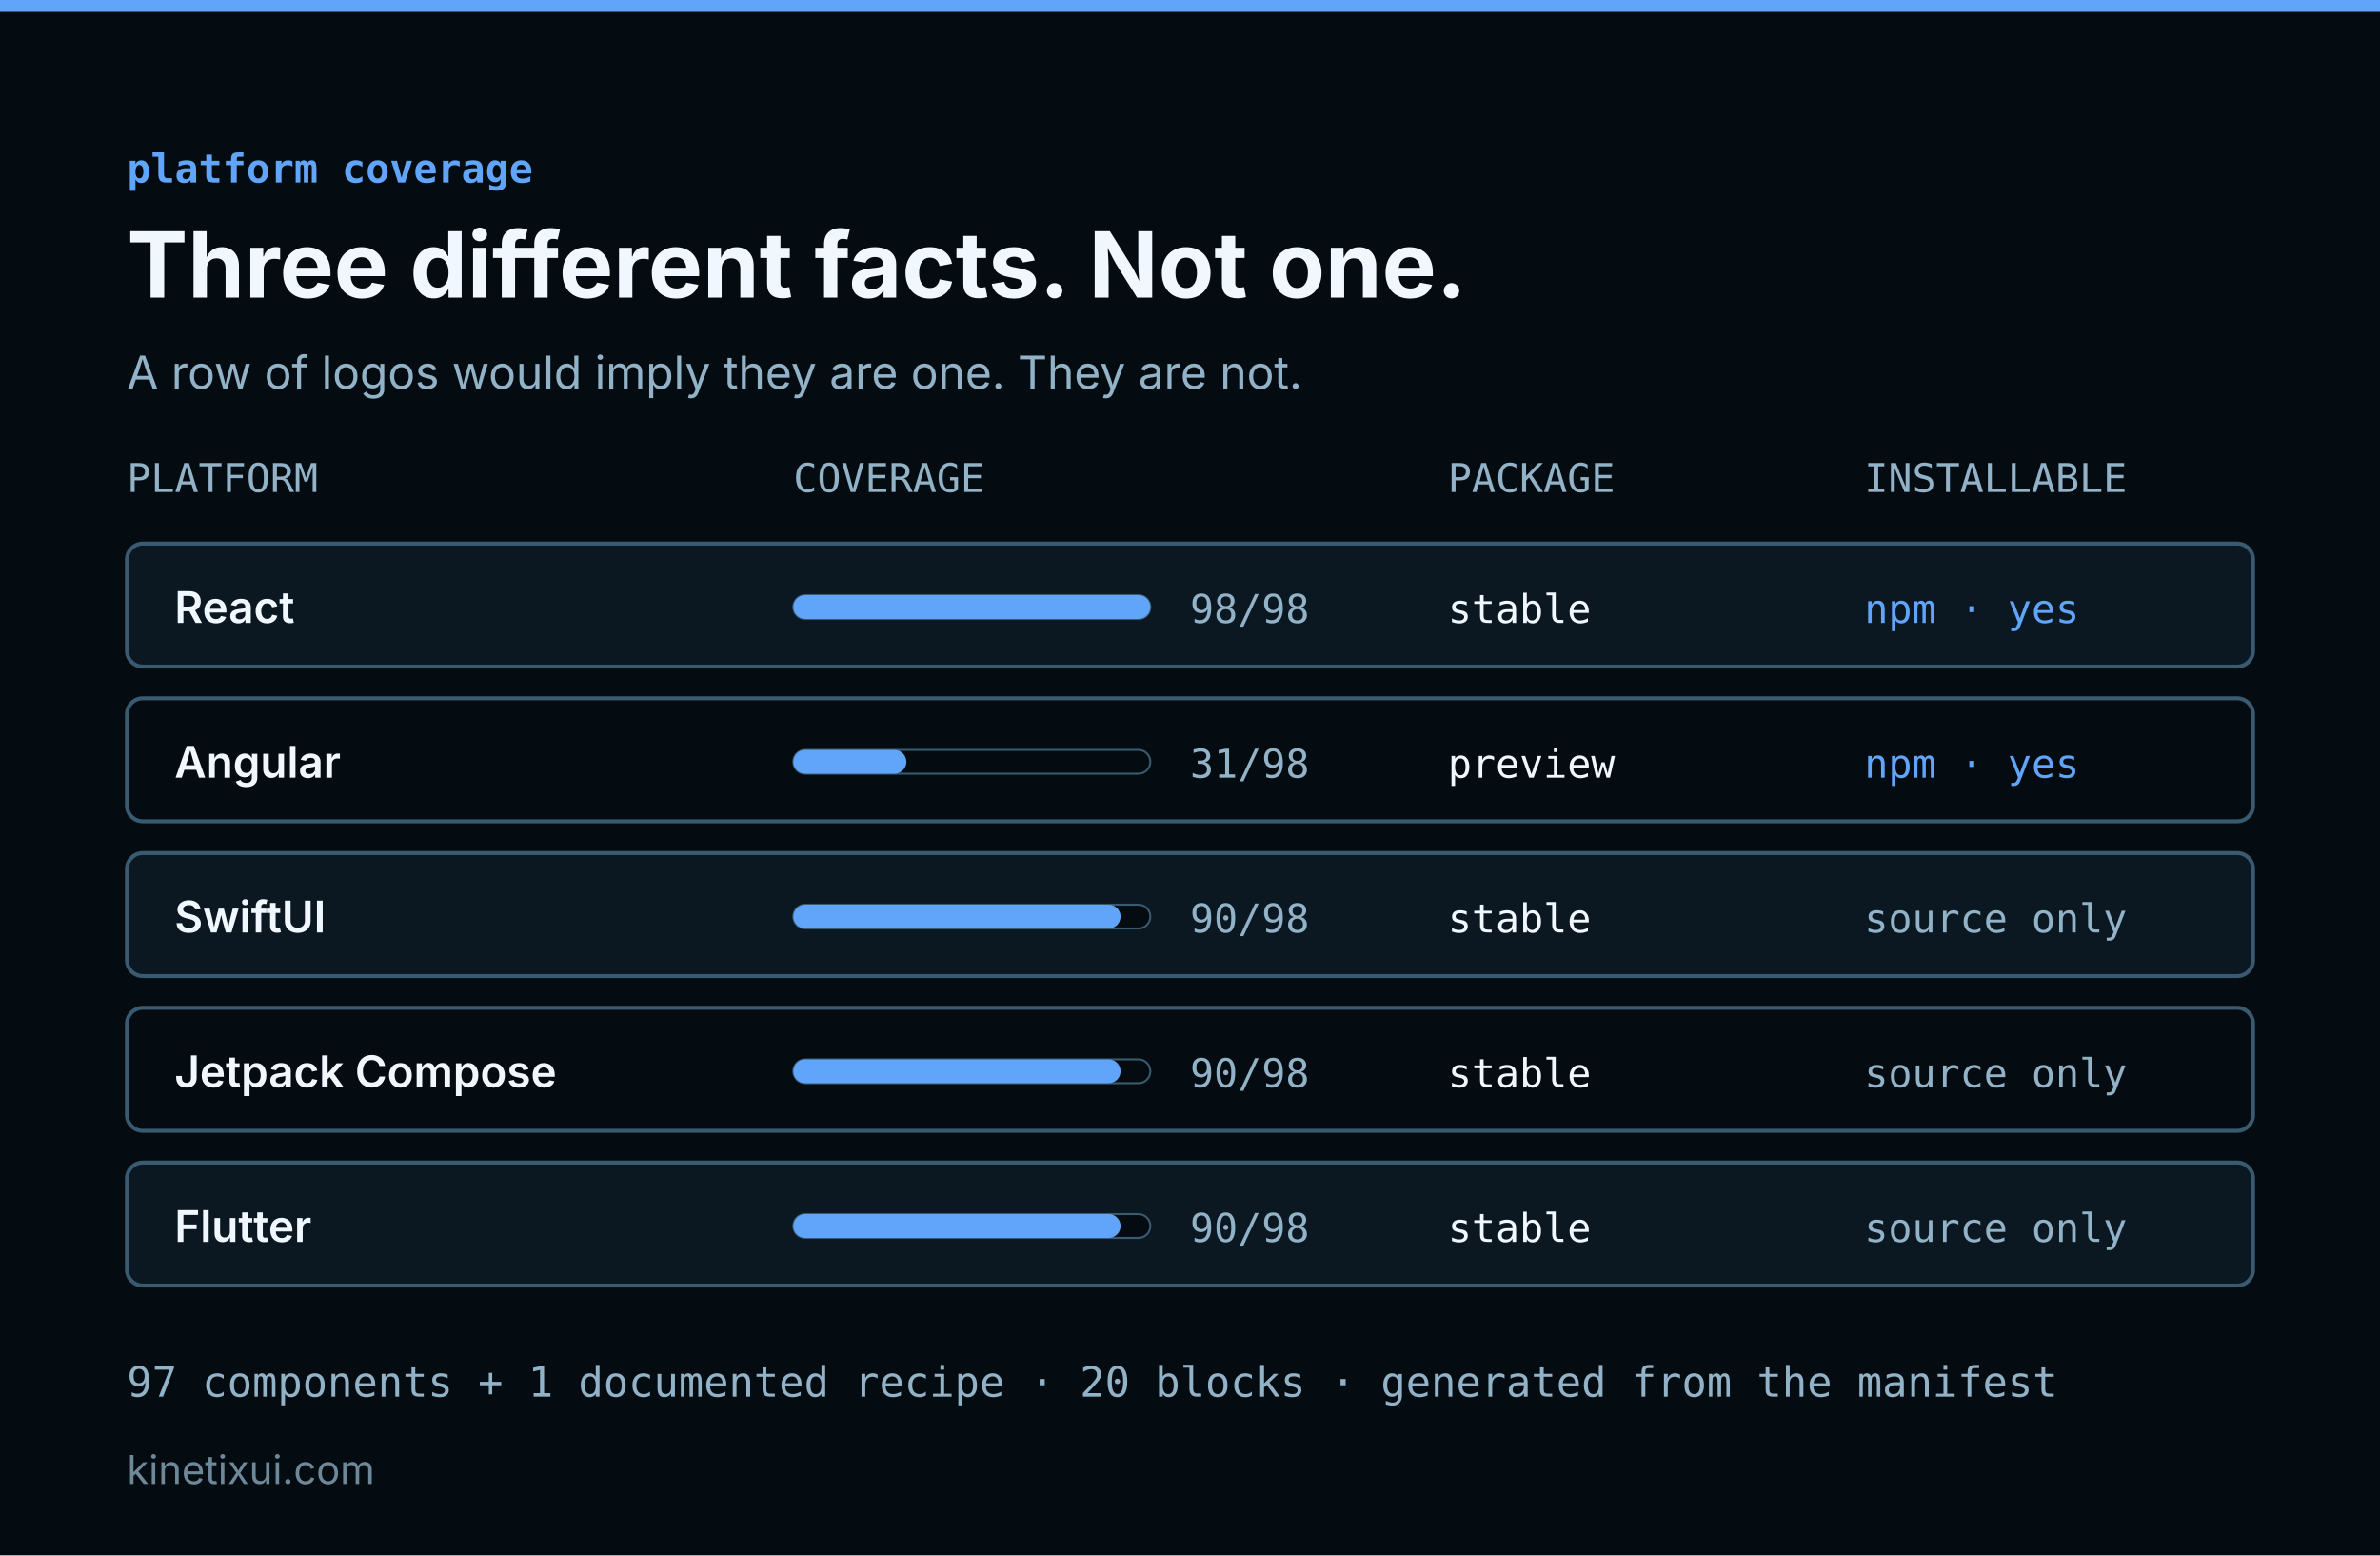
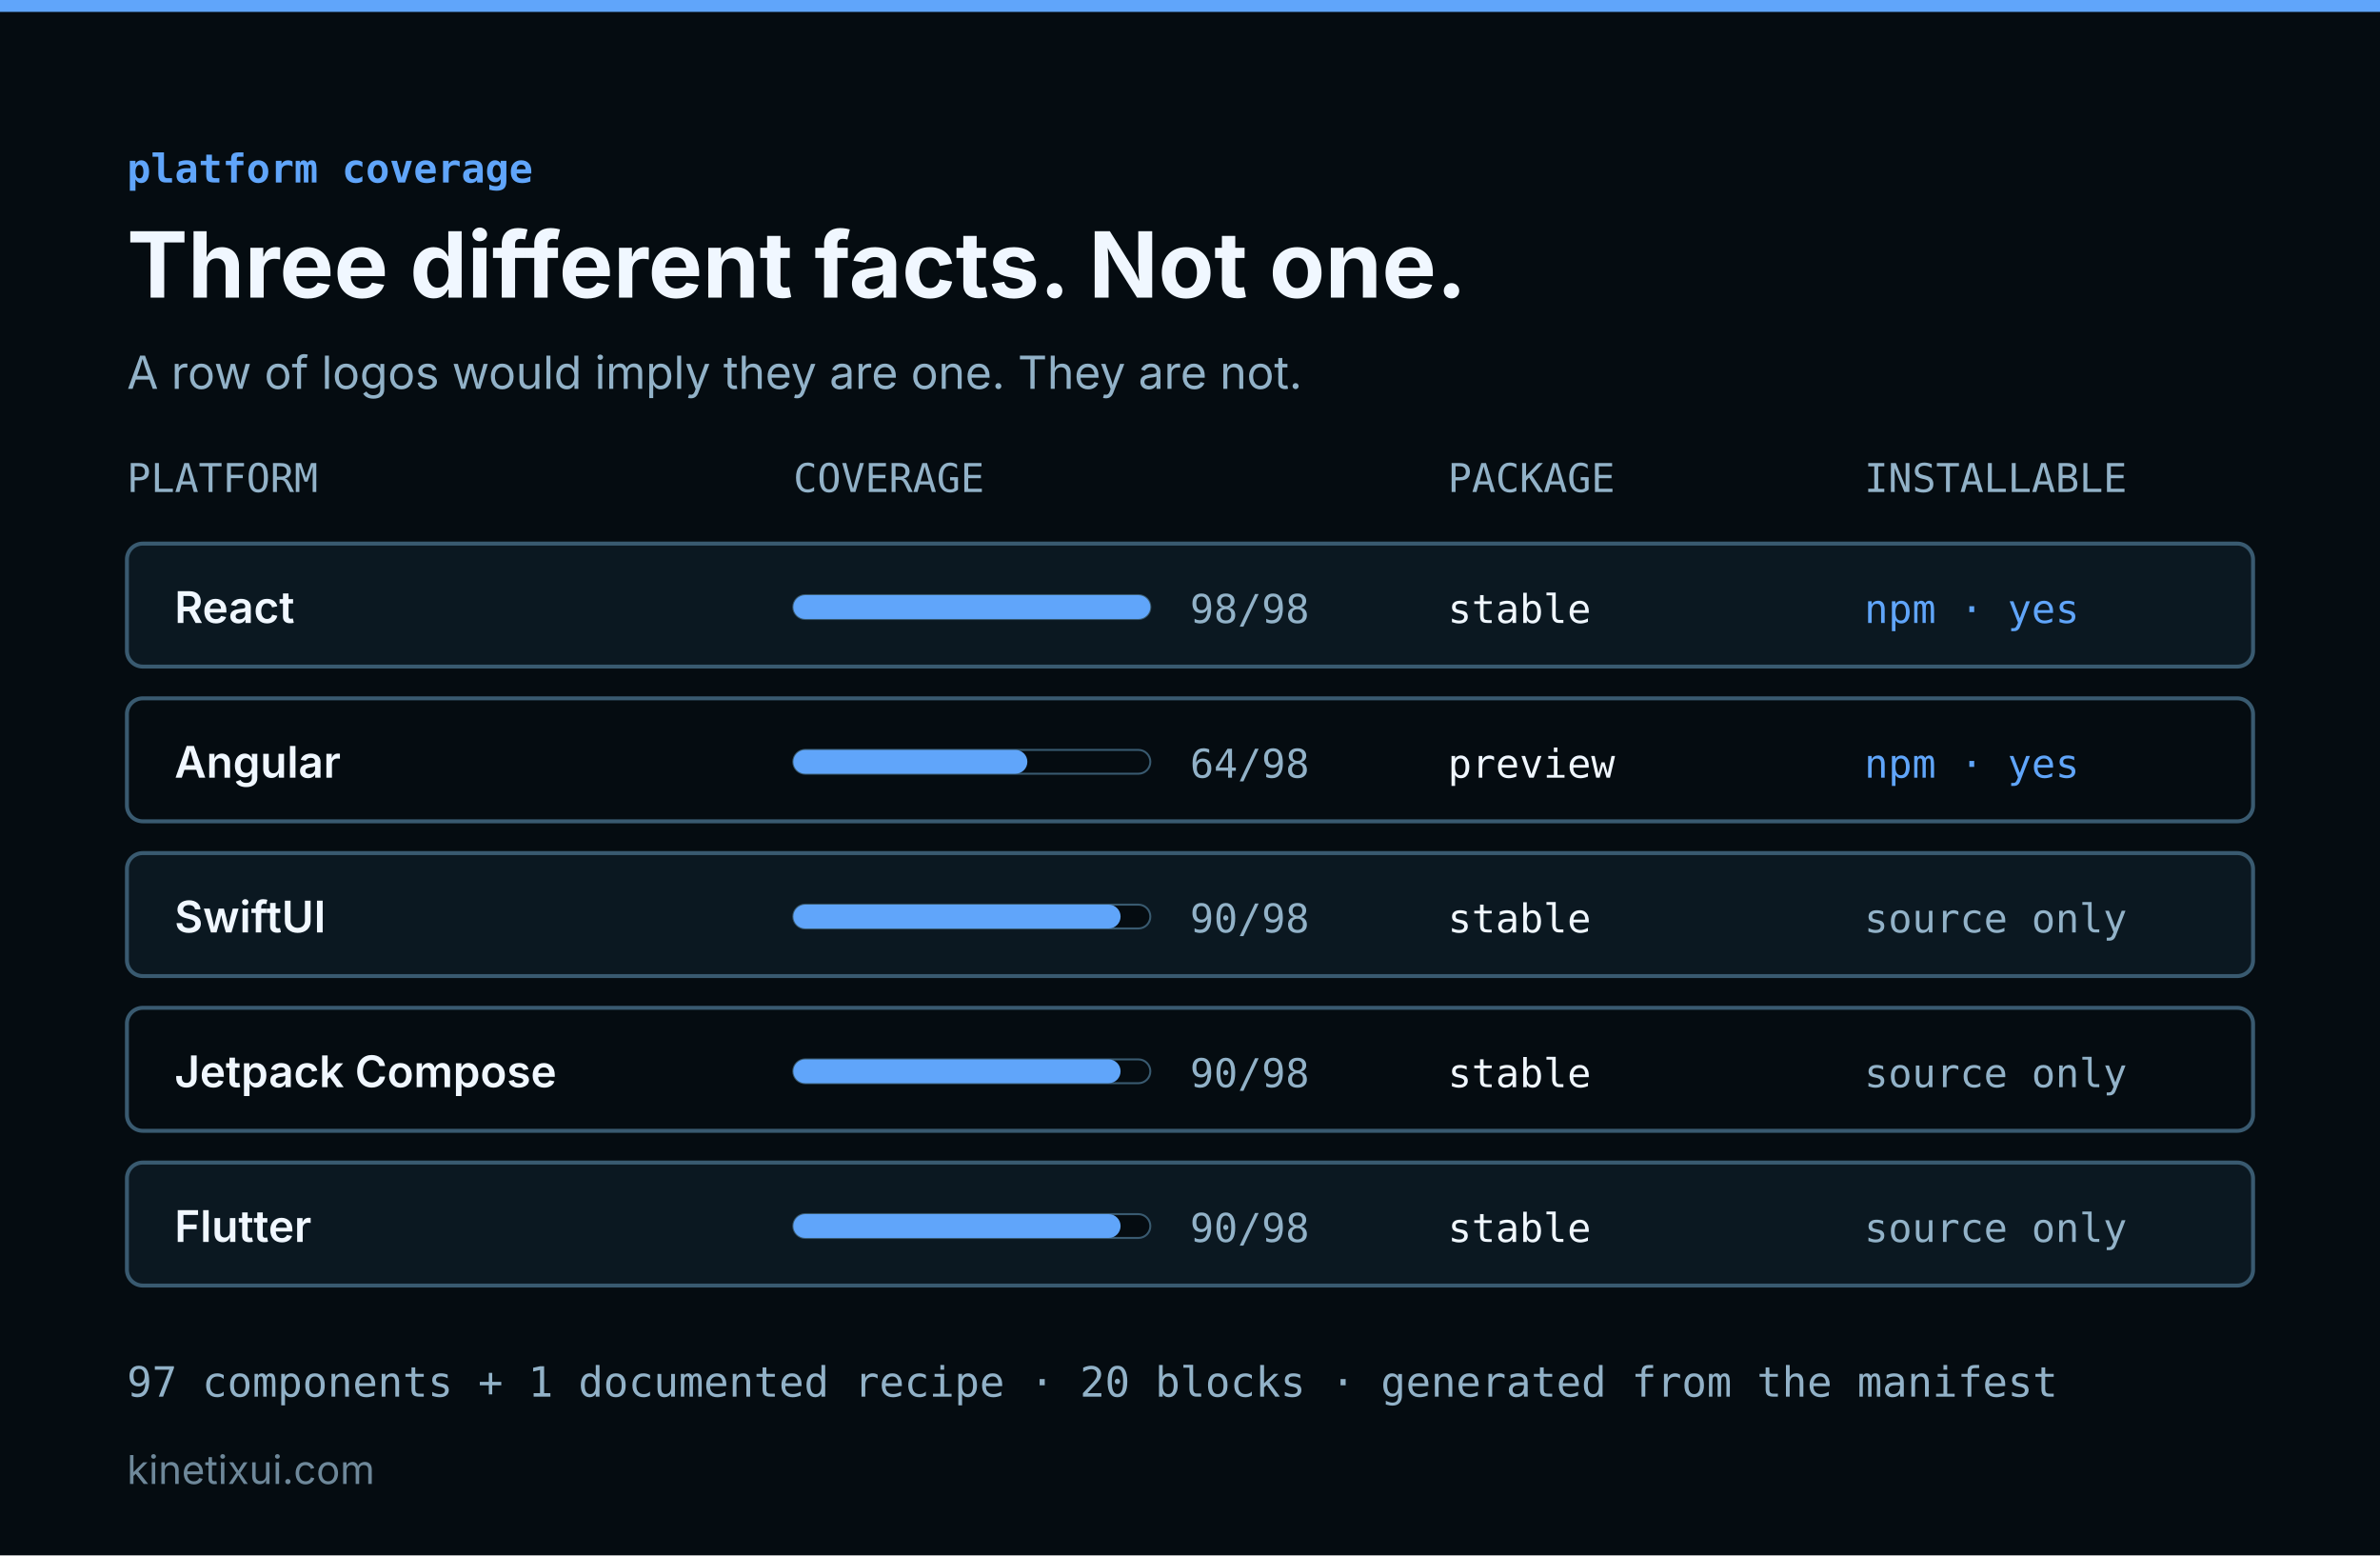
<svg xmlns="http://www.w3.org/2000/svg" width="1200" height="784" viewBox="0 0 1200 784" font-family="Inter, ui-sans-serif, system-ui, sans-serif">
  <rect width="1200" height="784" fill="#050c11" />
  <rect x="0" y="0" width="1200" height="6" fill="#60a5fa" />
  <text x="64" y="92" font-size="20" font-weight="600" fill="#60a5fa" font-family="ui-monospace, SFMono-Regular, Menlo, monospace" text-anchor="start" opacity="1">platform coverage</text>
  <text x="64" y="150" font-size="46" font-weight="700" fill="#f0f7ff" font-family="Inter, ui-sans-serif, system-ui, sans-serif" text-anchor="start" opacity="1">Three different facts. Not one.</text>
  <text x="64" y="196" font-size="23" font-weight="400" fill="#92b2c8" font-family="Inter, ui-sans-serif, system-ui, sans-serif" text-anchor="start" opacity="1">A row of logos would imply they are one. They are not.</text>
  <text x="64" y="248" font-size="20" font-weight="400" fill="#92b2c8" font-family="ui-monospace, SFMono-Regular, Menlo, monospace" text-anchor="start" opacity="1">PLATFORM</text>
  <text x="400" y="248" font-size="20" font-weight="400" fill="#92b2c8" font-family="ui-monospace, SFMono-Regular, Menlo, monospace" text-anchor="start" opacity="1">COVERAGE</text>
  <text x="730" y="248" font-size="20" font-weight="400" fill="#92b2c8" font-family="ui-monospace, SFMono-Regular, Menlo, monospace" text-anchor="start" opacity="1">PACKAGE</text>
  <text x="940" y="248" font-size="20" font-weight="400" fill="#92b2c8" font-family="ui-monospace, SFMono-Regular, Menlo, monospace" text-anchor="start" opacity="1">INSTALLABLE</text>
  <rect x="64" y="274" width="1072" height="62" rx="8" fill="#0b1821" stroke="#395a70" stroke-width="2" opacity="1" />
  <text x="88" y="314" font-size="22" font-weight="600" fill="#f0f7ff" font-family="Inter, ui-sans-serif, system-ui, sans-serif" text-anchor="start" opacity="1">React</text>
  <rect x="400" y="300" width="180" height="12" rx="6" fill="#050c11" stroke="#395a70" />
  <rect x="400" y="300" width="180" height="12" rx="6" fill="#60a5fa" />
  <text x="600" y="314" font-size="20" font-weight="400" fill="#92b2c8" font-family="ui-monospace, SFMono-Regular, Menlo, monospace" text-anchor="start" opacity="1">98/98</text>
  <text x="730" y="314" font-size="20" font-weight="400" fill="#f0f7ff" font-family="ui-monospace, SFMono-Regular, Menlo, monospace" text-anchor="start" opacity="1">stable</text>
  <text x="940" y="314" font-size="20" font-weight="400" fill="#60a5fa" font-family="ui-monospace, SFMono-Regular, Menlo, monospace" text-anchor="start" opacity="1">npm · yes</text>
  <rect x="64" y="352" width="1072" height="62" rx="8" fill="#050c11" stroke="#395a70" stroke-width="2" opacity="1" />
  <text x="88" y="392" font-size="22" font-weight="600" fill="#f0f7ff" font-family="Inter, ui-sans-serif, system-ui, sans-serif" text-anchor="start" opacity="1">Angular</text>
  <rect x="400" y="378" width="180" height="12" rx="6" fill="#050c11" stroke="#395a70" />
-   <rect x="400" y="378" width="57" height="12" rx="6" fill="#60a5fa" />
-   <text x="600" y="392" font-size="20" font-weight="400" fill="#92b2c8" font-family="ui-monospace, SFMono-Regular, Menlo, monospace" text-anchor="start" opacity="1">31/98</text>
+   <rect x="400" y="378" width="118" height="12" rx="6" fill="#60a5fa" />
+   <text x="600" y="392" font-size="20" font-weight="400" fill="#92b2c8" font-family="ui-monospace, SFMono-Regular, Menlo, monospace" text-anchor="start" opacity="1">64/98</text>
  <text x="730" y="392" font-size="20" font-weight="400" fill="#f0f7ff" font-family="ui-monospace, SFMono-Regular, Menlo, monospace" text-anchor="start" opacity="1">preview</text>
  <text x="940" y="392" font-size="20" font-weight="400" fill="#60a5fa" font-family="ui-monospace, SFMono-Regular, Menlo, monospace" text-anchor="start" opacity="1">npm · yes</text>
  <rect x="64" y="430" width="1072" height="62" rx="8" fill="#0b1821" stroke="#395a70" stroke-width="2" opacity="1" />
  <text x="88" y="470" font-size="22" font-weight="600" fill="#f0f7ff" font-family="Inter, ui-sans-serif, system-ui, sans-serif" text-anchor="start" opacity="1">SwiftUI</text>
  <rect x="400" y="456" width="180" height="12" rx="6" fill="#050c11" stroke="#395a70" />
  <rect x="400" y="456" width="165" height="12" rx="6" fill="#60a5fa" />
  <text x="600" y="470" font-size="20" font-weight="400" fill="#92b2c8" font-family="ui-monospace, SFMono-Regular, Menlo, monospace" text-anchor="start" opacity="1">90/98</text>
  <text x="730" y="470" font-size="20" font-weight="400" fill="#f0f7ff" font-family="ui-monospace, SFMono-Regular, Menlo, monospace" text-anchor="start" opacity="1">stable</text>
  <text x="940" y="470" font-size="20" font-weight="400" fill="#92b2c8" font-family="ui-monospace, SFMono-Regular, Menlo, monospace" text-anchor="start" opacity="1">source only</text>
  <rect x="64" y="508" width="1072" height="62" rx="8" fill="#050c11" stroke="#395a70" stroke-width="2" opacity="1" />
  <text x="88" y="548" font-size="22" font-weight="600" fill="#f0f7ff" font-family="Inter, ui-sans-serif, system-ui, sans-serif" text-anchor="start" opacity="1">Jetpack Compose</text>
  <rect x="400" y="534" width="180" height="12" rx="6" fill="#050c11" stroke="#395a70" />
  <rect x="400" y="534" width="165" height="12" rx="6" fill="#60a5fa" />
  <text x="600" y="548" font-size="20" font-weight="400" fill="#92b2c8" font-family="ui-monospace, SFMono-Regular, Menlo, monospace" text-anchor="start" opacity="1">90/98</text>
  <text x="730" y="548" font-size="20" font-weight="400" fill="#f0f7ff" font-family="ui-monospace, SFMono-Regular, Menlo, monospace" text-anchor="start" opacity="1">stable</text>
  <text x="940" y="548" font-size="20" font-weight="400" fill="#92b2c8" font-family="ui-monospace, SFMono-Regular, Menlo, monospace" text-anchor="start" opacity="1">source only</text>
  <rect x="64" y="586" width="1072" height="62" rx="8" fill="#0b1821" stroke="#395a70" stroke-width="2" opacity="1" />
  <text x="88" y="626" font-size="22" font-weight="600" fill="#f0f7ff" font-family="Inter, ui-sans-serif, system-ui, sans-serif" text-anchor="start" opacity="1">Flutter</text>
  <rect x="400" y="612" width="180" height="12" rx="6" fill="#050c11" stroke="#395a70" />
  <rect x="400" y="612" width="165" height="12" rx="6" fill="#60a5fa" />
  <text x="600" y="626" font-size="20" font-weight="400" fill="#92b2c8" font-family="ui-monospace, SFMono-Regular, Menlo, monospace" text-anchor="start" opacity="1">90/98</text>
  <text x="730" y="626" font-size="20" font-weight="400" fill="#f0f7ff" font-family="ui-monospace, SFMono-Regular, Menlo, monospace" text-anchor="start" opacity="1">stable</text>
  <text x="940" y="626" font-size="20" font-weight="400" fill="#92b2c8" font-family="ui-monospace, SFMono-Regular, Menlo, monospace" text-anchor="start" opacity="1">source only</text>
  <text x="64" y="704" font-size="21" font-weight="400" fill="#92b2c8" font-family="ui-monospace, SFMono-Regular, Menlo, monospace" text-anchor="start" opacity="1">97 components + 1 documented recipe · 20 blocks · generated from the manifest</text>
  <text x="64" y="748" font-size="20" fill="#92b2c8" opacity="0.75">kinetixui.com</text>
</svg>
